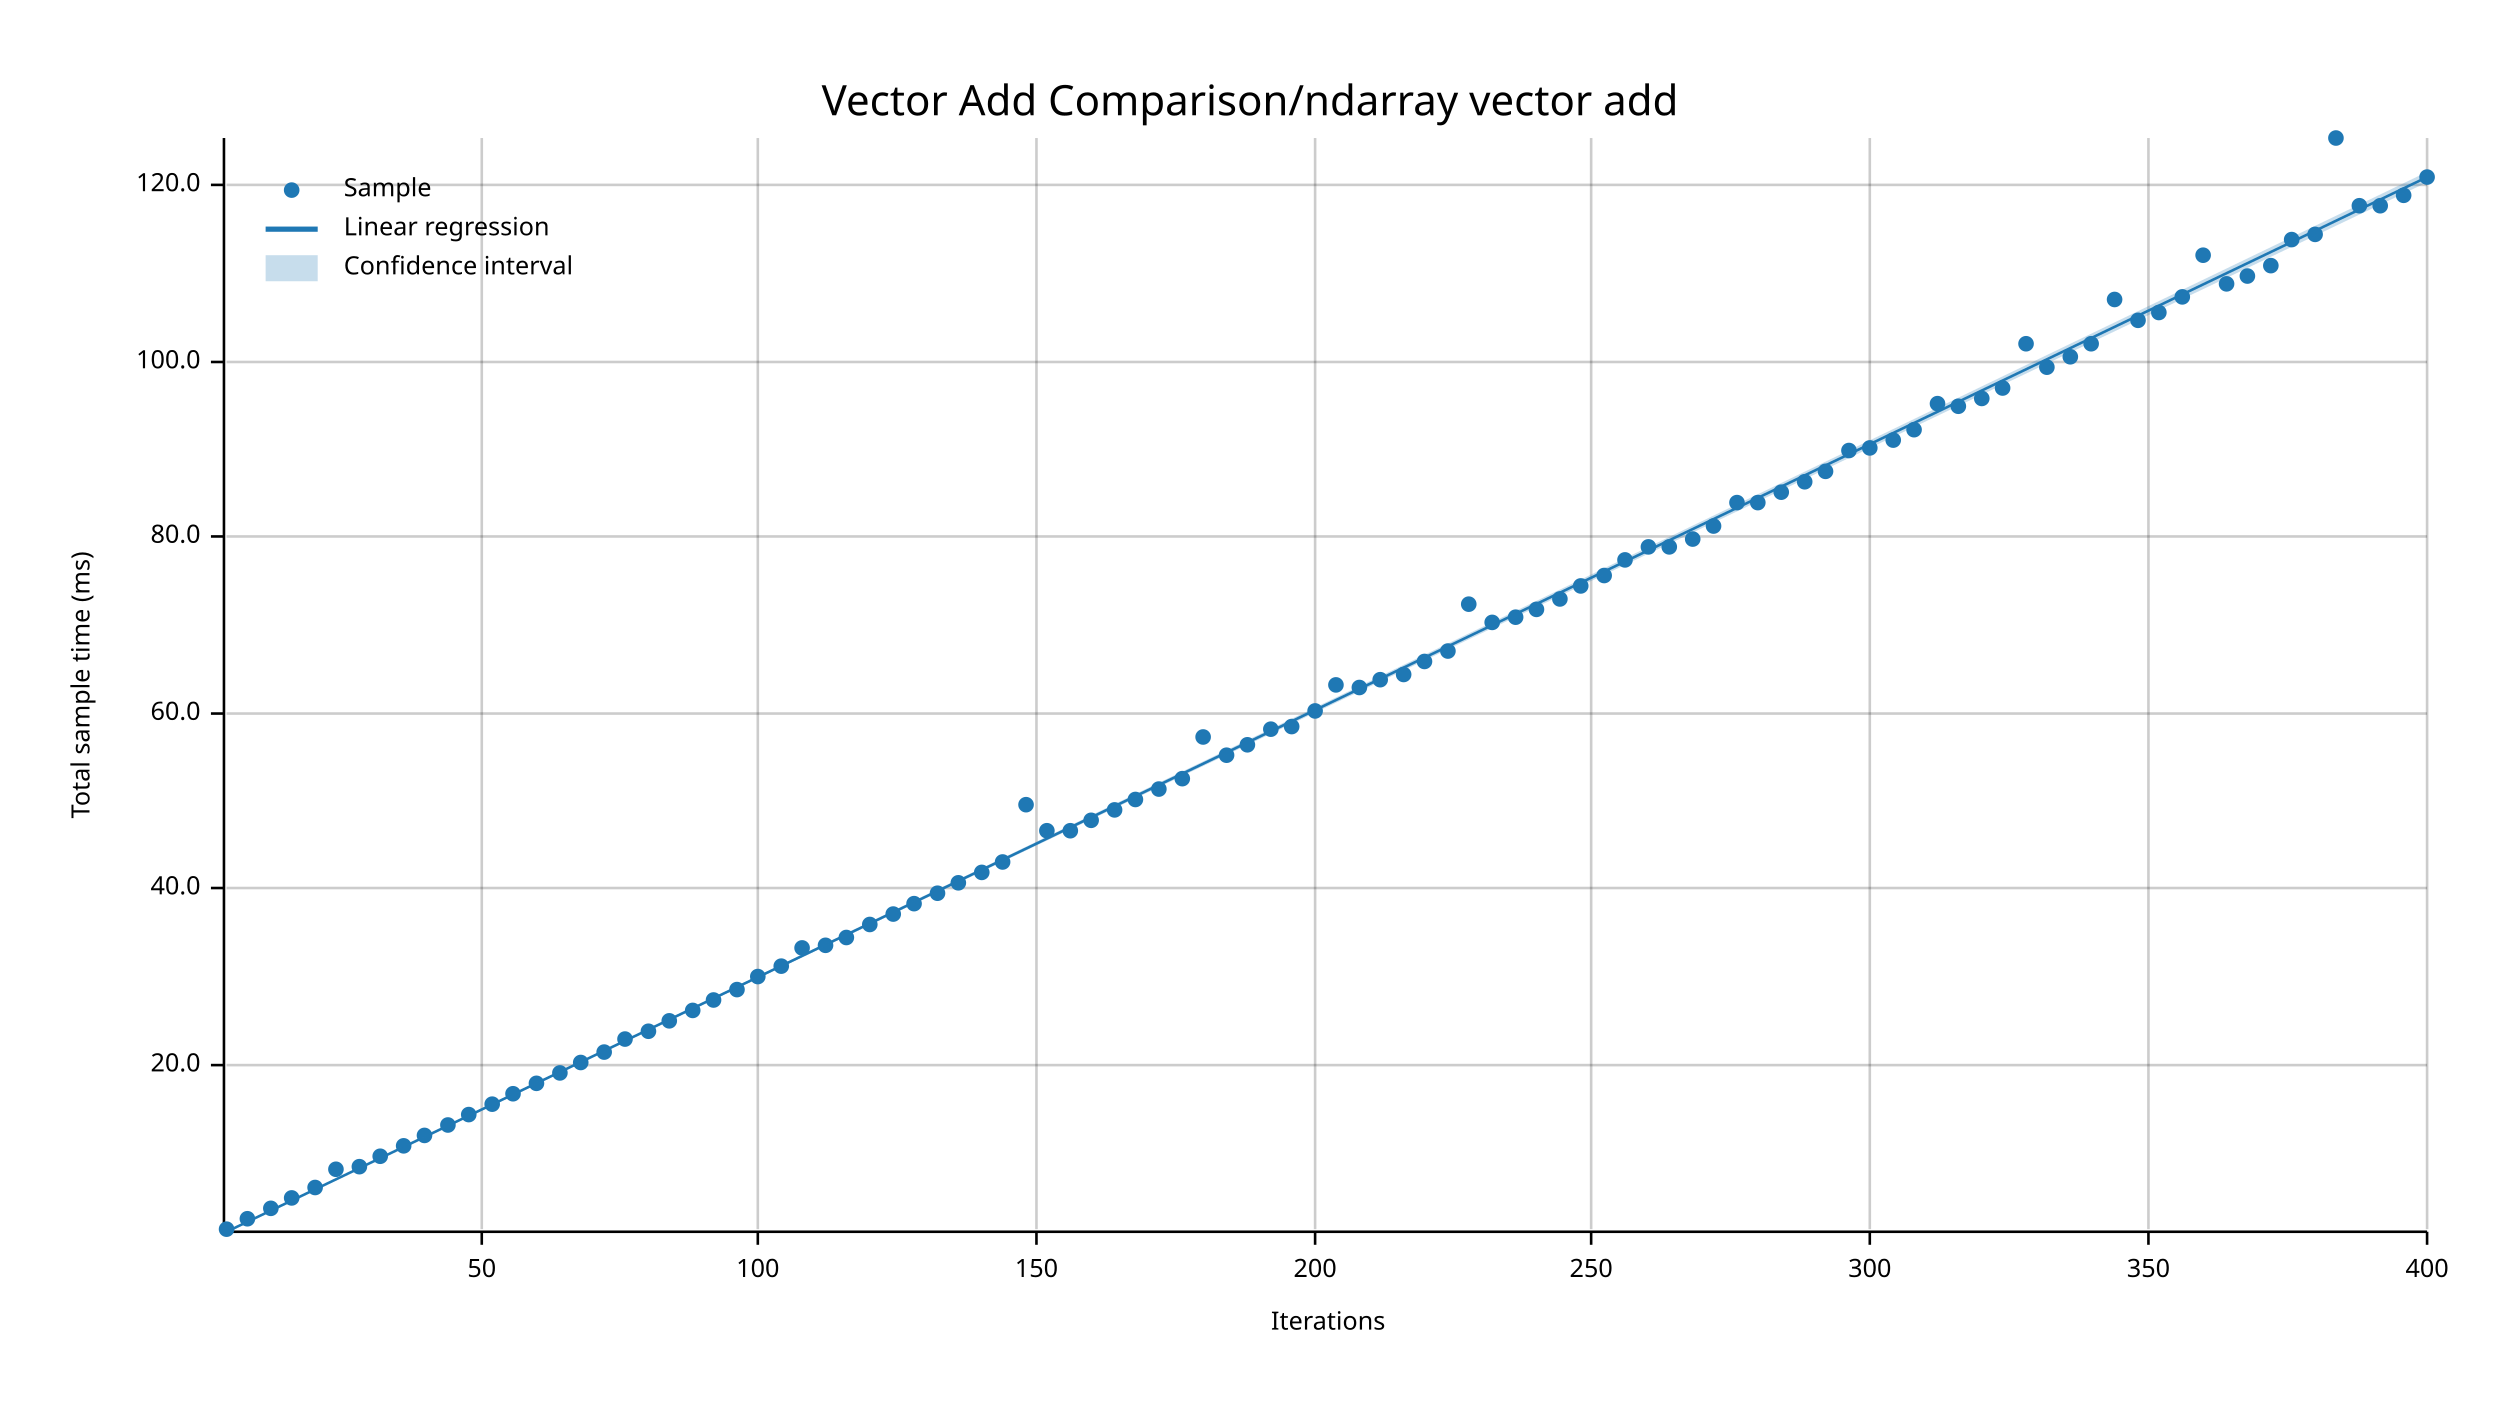
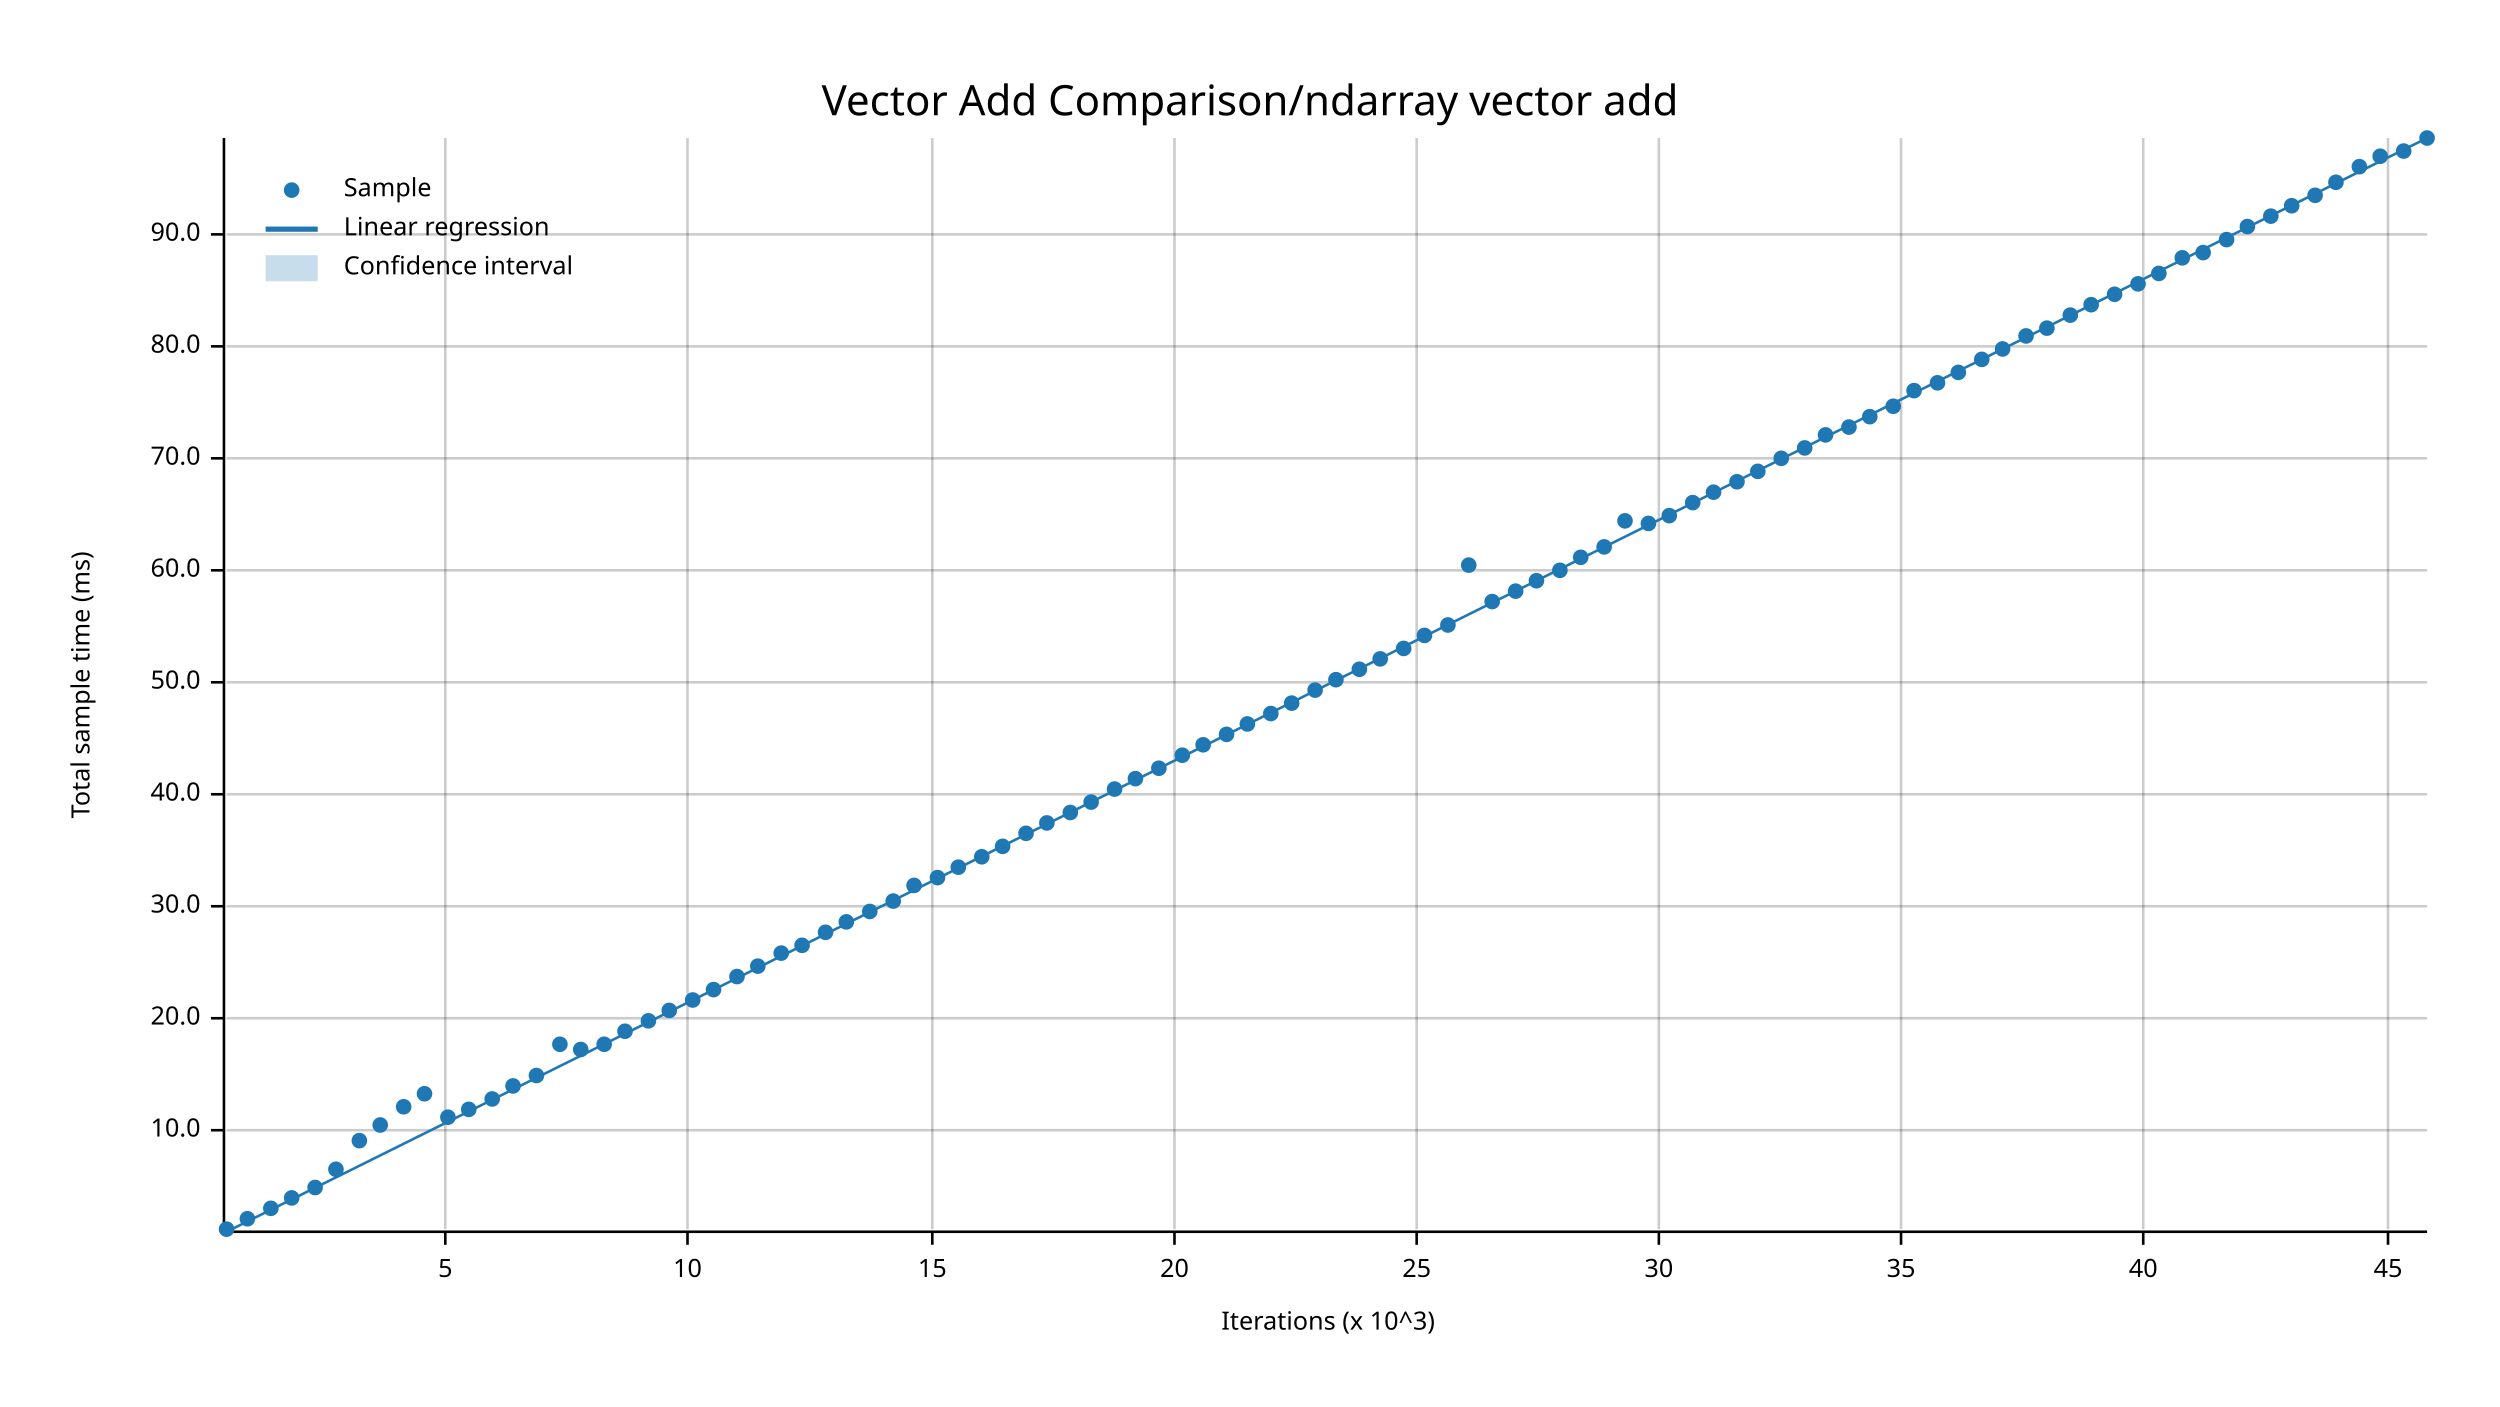
<svg xmlns="http://www.w3.org/2000/svg" width="960" height="540" viewBox="0 0 960 540">
  <text x="480" y="32" dy="0.76em" text-anchor="middle" font-family="sans-serif" font-size="16.129" opacity="1" fill="#000000">
Vector Add Comparison/ndarray vector add
</text>
  <text x="27" y="263" dy="0.76em" text-anchor="middle" font-family="sans-serif" font-size="9.677" opacity="1" fill="#000000" transform="rotate(270, 27, 263)">
Total sample time (ms)
</text>
  <text x="510" y="513" dy="-0.5ex" text-anchor="middle" font-family="sans-serif" font-size="9.677" opacity="1" fill="#000000">
- Iterations
- </text>
-   <line opacity="0.2" stroke="#000000" stroke-width="1" x1="185" y1="472" x2="185" y2="53" />
-   <line opacity="0.2" stroke="#000000" stroke-width="1" x1="291" y1="472" x2="291" y2="53" />
-   <line opacity="0.2" stroke="#000000" stroke-width="1" x1="398" y1="472" x2="398" y2="53" />
-   <line opacity="0.2" stroke="#000000" stroke-width="1" x1="505" y1="472" x2="505" y2="53" />
-   <line opacity="0.2" stroke="#000000" stroke-width="1" x1="611" y1="472" x2="611" y2="53" />
-   <line opacity="0.2" stroke="#000000" stroke-width="1" x1="718" y1="472" x2="718" y2="53" />
-   <line opacity="0.2" stroke="#000000" stroke-width="1" x1="825" y1="472" x2="825" y2="53" />
-   <line opacity="0.2" stroke="#000000" stroke-width="1" x1="932" y1="472" x2="932" y2="53" />
-   <line opacity="0.2" stroke="#000000" stroke-width="1" x1="87" y1="409" x2="932" y2="409" />
-   <line opacity="0.2" stroke="#000000" stroke-width="1" x1="87" y1="341" x2="932" y2="341" />
-   <line opacity="0.2" stroke="#000000" stroke-width="1" x1="87" y1="274" x2="932" y2="274" />
-   <line opacity="0.2" stroke="#000000" stroke-width="1" x1="87" y1="206" x2="932" y2="206" />
-   <line opacity="0.2" stroke="#000000" stroke-width="1" x1="87" y1="139" x2="932" y2="139" />
-   <line opacity="0.2" stroke="#000000" stroke-width="1" x1="87" y1="71" x2="932" y2="71" />
+ Iterations (x 10^3)
+ </text>
+   <line opacity="0.2" stroke="#000000" stroke-width="1" x1="171" y1="472" x2="171" y2="53" />
+   <line opacity="0.2" stroke="#000000" stroke-width="1" x1="264" y1="472" x2="264" y2="53" />
+   <line opacity="0.2" stroke="#000000" stroke-width="1" x1="358" y1="472" x2="358" y2="53" />
+   <line opacity="0.2" stroke="#000000" stroke-width="1" x1="451" y1="472" x2="451" y2="53" />
+   <line opacity="0.2" stroke="#000000" stroke-width="1" x1="544" y1="472" x2="544" y2="53" />
+   <line opacity="0.2" stroke="#000000" stroke-width="1" x1="637" y1="472" x2="637" y2="53" />
+   <line opacity="0.2" stroke="#000000" stroke-width="1" x1="730" y1="472" x2="730" y2="53" />
+   <line opacity="0.2" stroke="#000000" stroke-width="1" x1="823" y1="472" x2="823" y2="53" />
+   <line opacity="0.2" stroke="#000000" stroke-width="1" x1="917" y1="472" x2="917" y2="53" />
+   <line opacity="0.2" stroke="#000000" stroke-width="1" x1="87" y1="434" x2="932" y2="434" />
+   <line opacity="0.2" stroke="#000000" stroke-width="1" x1="87" y1="391" x2="932" y2="391" />
+   <line opacity="0.2" stroke="#000000" stroke-width="1" x1="87" y1="348" x2="932" y2="348" />
+   <line opacity="0.2" stroke="#000000" stroke-width="1" x1="87" y1="305" x2="932" y2="305" />
+   <line opacity="0.2" stroke="#000000" stroke-width="1" x1="87" y1="262" x2="932" y2="262" />
+   <line opacity="0.2" stroke="#000000" stroke-width="1" x1="87" y1="219" x2="932" y2="219" />
+   <line opacity="0.2" stroke="#000000" stroke-width="1" x1="87" y1="176" x2="932" y2="176" />
+   <line opacity="0.2" stroke="#000000" stroke-width="1" x1="87" y1="133" x2="932" y2="133" />
+   <line opacity="0.2" stroke="#000000" stroke-width="1" x1="87" y1="90" x2="932" y2="90" />
  <polyline fill="none" opacity="1" stroke="#000000" stroke-width="1" points="86,53 86,472 " />
-   <text x="77" y="409" dy="0.5ex" text-anchor="end" font-family="sans-serif" font-size="9.677" opacity="1" fill="#000000">
+   <text x="77" y="434" dy="0.5ex" text-anchor="end" font-family="sans-serif" font-size="9.677" opacity="1" fill="#000000">
+ 10.0
+ </text>
+   <polyline fill="none" opacity="1" stroke="#000000" stroke-width="1" points="81,434 86,434 " />
+   <text x="77" y="391" dy="0.5ex" text-anchor="end" font-family="sans-serif" font-size="9.677" opacity="1" fill="#000000">
20.0
</text>
-   <polyline fill="none" opacity="1" stroke="#000000" stroke-width="1" points="81,409 86,409 " />
-   <text x="77" y="341" dy="0.5ex" text-anchor="end" font-family="sans-serif" font-size="9.677" opacity="1" fill="#000000">
+   <polyline fill="none" opacity="1" stroke="#000000" stroke-width="1" points="81,391 86,391 " />
+   <text x="77" y="348" dy="0.5ex" text-anchor="end" font-family="sans-serif" font-size="9.677" opacity="1" fill="#000000">
+ 30.0
+ </text>
+   <polyline fill="none" opacity="1" stroke="#000000" stroke-width="1" points="81,348 86,348 " />
+   <text x="77" y="305" dy="0.5ex" text-anchor="end" font-family="sans-serif" font-size="9.677" opacity="1" fill="#000000">
40.0
</text>
-   <polyline fill="none" opacity="1" stroke="#000000" stroke-width="1" points="81,341 86,341 " />
-   <text x="77" y="274" dy="0.5ex" text-anchor="end" font-family="sans-serif" font-size="9.677" opacity="1" fill="#000000">
+   <polyline fill="none" opacity="1" stroke="#000000" stroke-width="1" points="81,305 86,305 " />
+   <text x="77" y="262" dy="0.5ex" text-anchor="end" font-family="sans-serif" font-size="9.677" opacity="1" fill="#000000">
+ 50.0
+ </text>
+   <polyline fill="none" opacity="1" stroke="#000000" stroke-width="1" points="81,262 86,262 " />
+   <text x="77" y="219" dy="0.5ex" text-anchor="end" font-family="sans-serif" font-size="9.677" opacity="1" fill="#000000">
60.0
</text>
-   <polyline fill="none" opacity="1" stroke="#000000" stroke-width="1" points="81,274 86,274 " />
-   <text x="77" y="206" dy="0.5ex" text-anchor="end" font-family="sans-serif" font-size="9.677" opacity="1" fill="#000000">
+   <polyline fill="none" opacity="1" stroke="#000000" stroke-width="1" points="81,219 86,219 " />
+   <text x="77" y="176" dy="0.5ex" text-anchor="end" font-family="sans-serif" font-size="9.677" opacity="1" fill="#000000">
+ 70.0
+ </text>
+   <polyline fill="none" opacity="1" stroke="#000000" stroke-width="1" points="81,176 86,176 " />
+   <text x="77" y="133" dy="0.5ex" text-anchor="end" font-family="sans-serif" font-size="9.677" opacity="1" fill="#000000">
80.0
</text>
-   <polyline fill="none" opacity="1" stroke="#000000" stroke-width="1" points="81,206 86,206 " />
-   <text x="77" y="139" dy="0.5ex" text-anchor="end" font-family="sans-serif" font-size="9.677" opacity="1" fill="#000000">
- 100.0
- </text>
-   <polyline fill="none" opacity="1" stroke="#000000" stroke-width="1" points="81,139 86,139 " />
-   <text x="77" y="71" dy="0.5ex" text-anchor="end" font-family="sans-serif" font-size="9.677" opacity="1" fill="#000000">
- 120.0
- </text>
-   <polyline fill="none" opacity="1" stroke="#000000" stroke-width="1" points="81,71 86,71 " />
+   <polyline fill="none" opacity="1" stroke="#000000" stroke-width="1" points="81,133 86,133 " />
+   <text x="77" y="90" dy="0.5ex" text-anchor="end" font-family="sans-serif" font-size="9.677" opacity="1" fill="#000000">
+ 90.0
+ </text>
+   <polyline fill="none" opacity="1" stroke="#000000" stroke-width="1" points="81,90 86,90 " />
  <polyline fill="none" opacity="1" stroke="#000000" stroke-width="1" points="87,473 932,473 " />
-   <text x="185" y="483" dy="0.76em" text-anchor="middle" font-family="sans-serif" font-size="9.677" opacity="1" fill="#000000">
- 50
- </text>
-   <polyline fill="none" opacity="1" stroke="#000000" stroke-width="1" points="185,473 185,478 " />
-   <text x="291" y="483" dy="0.76em" text-anchor="middle" font-family="sans-serif" font-size="9.677" opacity="1" fill="#000000">
- 100
- </text>
-   <polyline fill="none" opacity="1" stroke="#000000" stroke-width="1" points="291,473 291,478 " />
-   <text x="398" y="483" dy="0.76em" text-anchor="middle" font-family="sans-serif" font-size="9.677" opacity="1" fill="#000000">
- 150
- </text>
-   <polyline fill="none" opacity="1" stroke="#000000" stroke-width="1" points="398,473 398,478 " />
-   <text x="505" y="483" dy="0.76em" text-anchor="middle" font-family="sans-serif" font-size="9.677" opacity="1" fill="#000000">
- 200
- </text>
-   <polyline fill="none" opacity="1" stroke="#000000" stroke-width="1" points="505,473 505,478 " />
-   <text x="611" y="483" dy="0.76em" text-anchor="middle" font-family="sans-serif" font-size="9.677" opacity="1" fill="#000000">
- 250
- </text>
-   <polyline fill="none" opacity="1" stroke="#000000" stroke-width="1" points="611,473 611,478 " />
-   <text x="718" y="483" dy="0.76em" text-anchor="middle" font-family="sans-serif" font-size="9.677" opacity="1" fill="#000000">
- 300
- </text>
-   <polyline fill="none" opacity="1" stroke="#000000" stroke-width="1" points="718,473 718,478 " />
-   <text x="825" y="483" dy="0.76em" text-anchor="middle" font-family="sans-serif" font-size="9.677" opacity="1" fill="#000000">
- 350
- </text>
-   <polyline fill="none" opacity="1" stroke="#000000" stroke-width="1" points="825,473 825,478 " />
-   <text x="932" y="483" dy="0.76em" text-anchor="middle" font-family="sans-serif" font-size="9.677" opacity="1" fill="#000000">
- 400
- </text>
-   <polyline fill="none" opacity="1" stroke="#000000" stroke-width="1" points="932,473 932,478 " />
+   <text x="171" y="483" dy="0.76em" text-anchor="middle" font-family="sans-serif" font-size="9.677" opacity="1" fill="#000000">
+ 5
+ </text>
+   <polyline fill="none" opacity="1" stroke="#000000" stroke-width="1" points="171,473 171,478 " />
+   <text x="264" y="483" dy="0.76em" text-anchor="middle" font-family="sans-serif" font-size="9.677" opacity="1" fill="#000000">
+ 10
+ </text>
+   <polyline fill="none" opacity="1" stroke="#000000" stroke-width="1" points="264,473 264,478 " />
+   <text x="358" y="483" dy="0.76em" text-anchor="middle" font-family="sans-serif" font-size="9.677" opacity="1" fill="#000000">
+ 15
+ </text>
+   <polyline fill="none" opacity="1" stroke="#000000" stroke-width="1" points="358,473 358,478 " />
+   <text x="451" y="483" dy="0.76em" text-anchor="middle" font-family="sans-serif" font-size="9.677" opacity="1" fill="#000000">
+ 20
+ </text>
+   <polyline fill="none" opacity="1" stroke="#000000" stroke-width="1" points="451,473 451,478 " />
+   <text x="544" y="483" dy="0.76em" text-anchor="middle" font-family="sans-serif" font-size="9.677" opacity="1" fill="#000000">
+ 25
+ </text>
+   <polyline fill="none" opacity="1" stroke="#000000" stroke-width="1" points="544,473 544,478 " />
+   <text x="637" y="483" dy="0.76em" text-anchor="middle" font-family="sans-serif" font-size="9.677" opacity="1" fill="#000000">
+ 30
+ </text>
+   <polyline fill="none" opacity="1" stroke="#000000" stroke-width="1" points="637,473 637,478 " />
+   <text x="730" y="483" dy="0.76em" text-anchor="middle" font-family="sans-serif" font-size="9.677" opacity="1" fill="#000000">
+ 35
+ </text>
+   <polyline fill="none" opacity="1" stroke="#000000" stroke-width="1" points="730,473 730,478 " />
+   <text x="823" y="483" dy="0.76em" text-anchor="middle" font-family="sans-serif" font-size="9.677" opacity="1" fill="#000000">
+ 40
+ </text>
+   <polyline fill="none" opacity="1" stroke="#000000" stroke-width="1" points="823,473 823,478 " />
+   <text x="917" y="483" dy="0.76em" text-anchor="middle" font-family="sans-serif" font-size="9.677" opacity="1" fill="#000000">
+ 45
+ </text>
+   <polyline fill="none" opacity="1" stroke="#000000" stroke-width="1" points="917,473 917,478 " />
  <circle cx="87" cy="472" r="3" opacity="1" fill="#1F78B4" stroke="none" stroke-width="1" />
  <circle cx="95" cy="468" r="3" opacity="1" fill="#1F78B4" stroke="none" stroke-width="1" />
  <circle cx="104" cy="464" r="3" opacity="1" fill="#1F78B4" stroke="none" stroke-width="1" />
  <circle cx="112" cy="460" r="3" opacity="1" fill="#1F78B4" stroke="none" stroke-width="1" />
  <circle cx="121" cy="456" r="3" opacity="1" fill="#1F78B4" stroke="none" stroke-width="1" />
  <circle cx="129" cy="449" r="3" opacity="1" fill="#1F78B4" stroke="none" stroke-width="1" />
-   <circle cx="138" cy="448" r="3" opacity="1" fill="#1F78B4" stroke="none" stroke-width="1" />
-   <circle cx="146" cy="444" r="3" opacity="1" fill="#1F78B4" stroke="none" stroke-width="1" />
-   <circle cx="155" cy="440" r="3" opacity="1" fill="#1F78B4" stroke="none" stroke-width="1" />
-   <circle cx="163" cy="436" r="3" opacity="1" fill="#1F78B4" stroke="none" stroke-width="1" />
-   <circle cx="172" cy="432" r="3" opacity="1" fill="#1F78B4" stroke="none" stroke-width="1" />
-   <circle cx="180" cy="428" r="3" opacity="1" fill="#1F78B4" stroke="none" stroke-width="1" />
-   <circle cx="189" cy="424" r="3" opacity="1" fill="#1F78B4" stroke="none" stroke-width="1" />
-   <circle cx="197" cy="420" r="3" opacity="1" fill="#1F78B4" stroke="none" stroke-width="1" />
-   <circle cx="206" cy="416" r="3" opacity="1" fill="#1F78B4" stroke="none" stroke-width="1" />
-   <circle cx="215" cy="412" r="3" opacity="1" fill="#1F78B4" stroke="none" stroke-width="1" />
-   <circle cx="223" cy="408" r="3" opacity="1" fill="#1F78B4" stroke="none" stroke-width="1" />
-   <circle cx="232" cy="404" r="3" opacity="1" fill="#1F78B4" stroke="none" stroke-width="1" />
-   <circle cx="240" cy="399" r="3" opacity="1" fill="#1F78B4" stroke="none" stroke-width="1" />
-   <circle cx="249" cy="396" r="3" opacity="1" fill="#1F78B4" stroke="none" stroke-width="1" />
-   <circle cx="257" cy="392" r="3" opacity="1" fill="#1F78B4" stroke="none" stroke-width="1" />
-   <circle cx="266" cy="388" r="3" opacity="1" fill="#1F78B4" stroke="none" stroke-width="1" />
-   <circle cx="274" cy="384" r="3" opacity="1" fill="#1F78B4" stroke="none" stroke-width="1" />
-   <circle cx="283" cy="380" r="3" opacity="1" fill="#1F78B4" stroke="none" stroke-width="1" />
-   <circle cx="291" cy="375" r="3" opacity="1" fill="#1F78B4" stroke="none" stroke-width="1" />
-   <circle cx="300" cy="371" r="3" opacity="1" fill="#1F78B4" stroke="none" stroke-width="1" />
-   <circle cx="308" cy="364" r="3" opacity="1" fill="#1F78B4" stroke="none" stroke-width="1" />
-   <circle cx="317" cy="363" r="3" opacity="1" fill="#1F78B4" stroke="none" stroke-width="1" />
-   <circle cx="325" cy="360" r="3" opacity="1" fill="#1F78B4" stroke="none" stroke-width="1" />
-   <circle cx="334" cy="355" r="3" opacity="1" fill="#1F78B4" stroke="none" stroke-width="1" />
-   <circle cx="343" cy="351" r="3" opacity="1" fill="#1F78B4" stroke="none" stroke-width="1" />
-   <circle cx="351" cy="347" r="3" opacity="1" fill="#1F78B4" stroke="none" stroke-width="1" />
-   <circle cx="360" cy="343" r="3" opacity="1" fill="#1F78B4" stroke="none" stroke-width="1" />
-   <circle cx="368" cy="339" r="3" opacity="1" fill="#1F78B4" stroke="none" stroke-width="1" />
-   <circle cx="377" cy="335" r="3" opacity="1" fill="#1F78B4" stroke="none" stroke-width="1" />
-   <circle cx="385" cy="331" r="3" opacity="1" fill="#1F78B4" stroke="none" stroke-width="1" />
-   <circle cx="394" cy="309" r="3" opacity="1" fill="#1F78B4" stroke="none" stroke-width="1" />
-   <circle cx="402" cy="319" r="3" opacity="1" fill="#1F78B4" stroke="none" stroke-width="1" />
-   <circle cx="411" cy="319" r="3" opacity="1" fill="#1F78B4" stroke="none" stroke-width="1" />
-   <circle cx="419" cy="315" r="3" opacity="1" fill="#1F78B4" stroke="none" stroke-width="1" />
-   <circle cx="428" cy="311" r="3" opacity="1" fill="#1F78B4" stroke="none" stroke-width="1" />
-   <circle cx="436" cy="307" r="3" opacity="1" fill="#1F78B4" stroke="none" stroke-width="1" />
-   <circle cx="445" cy="303" r="3" opacity="1" fill="#1F78B4" stroke="none" stroke-width="1" />
-   <circle cx="454" cy="299" r="3" opacity="1" fill="#1F78B4" stroke="none" stroke-width="1" />
-   <circle cx="462" cy="283" r="3" opacity="1" fill="#1F78B4" stroke="none" stroke-width="1" />
-   <circle cx="471" cy="290" r="3" opacity="1" fill="#1F78B4" stroke="none" stroke-width="1" />
-   <circle cx="479" cy="286" r="3" opacity="1" fill="#1F78B4" stroke="none" stroke-width="1" />
-   <circle cx="488" cy="280" r="3" opacity="1" fill="#1F78B4" stroke="none" stroke-width="1" />
-   <circle cx="496" cy="279" r="3" opacity="1" fill="#1F78B4" stroke="none" stroke-width="1" />
-   <circle cx="505" cy="273" r="3" opacity="1" fill="#1F78B4" stroke="none" stroke-width="1" />
-   <circle cx="513" cy="263" r="3" opacity="1" fill="#1F78B4" stroke="none" stroke-width="1" />
-   <circle cx="522" cy="264" r="3" opacity="1" fill="#1F78B4" stroke="none" stroke-width="1" />
-   <circle cx="530" cy="261" r="3" opacity="1" fill="#1F78B4" stroke="none" stroke-width="1" />
-   <circle cx="539" cy="259" r="3" opacity="1" fill="#1F78B4" stroke="none" stroke-width="1" />
-   <circle cx="547" cy="254" r="3" opacity="1" fill="#1F78B4" stroke="none" stroke-width="1" />
-   <circle cx="556" cy="250" r="3" opacity="1" fill="#1F78B4" stroke="none" stroke-width="1" />
-   <circle cx="564" cy="232" r="3" opacity="1" fill="#1F78B4" stroke="none" stroke-width="1" />
-   <circle cx="573" cy="239" r="3" opacity="1" fill="#1F78B4" stroke="none" stroke-width="1" />
-   <circle cx="582" cy="237" r="3" opacity="1" fill="#1F78B4" stroke="none" stroke-width="1" />
-   <circle cx="590" cy="234" r="3" opacity="1" fill="#1F78B4" stroke="none" stroke-width="1" />
-   <circle cx="599" cy="230" r="3" opacity="1" fill="#1F78B4" stroke="none" stroke-width="1" />
-   <circle cx="607" cy="225" r="3" opacity="1" fill="#1F78B4" stroke="none" stroke-width="1" />
-   <circle cx="616" cy="221" r="3" opacity="1" fill="#1F78B4" stroke="none" stroke-width="1" />
-   <circle cx="624" cy="215" r="3" opacity="1" fill="#1F78B4" stroke="none" stroke-width="1" />
-   <circle cx="633" cy="210" r="3" opacity="1" fill="#1F78B4" stroke="none" stroke-width="1" />
-   <circle cx="641" cy="210" r="3" opacity="1" fill="#1F78B4" stroke="none" stroke-width="1" />
-   <circle cx="650" cy="207" r="3" opacity="1" fill="#1F78B4" stroke="none" stroke-width="1" />
-   <circle cx="658" cy="202" r="3" opacity="1" fill="#1F78B4" stroke="none" stroke-width="1" />
-   <circle cx="667" cy="193" r="3" opacity="1" fill="#1F78B4" stroke="none" stroke-width="1" />
-   <circle cx="675" cy="193" r="3" opacity="1" fill="#1F78B4" stroke="none" stroke-width="1" />
-   <circle cx="684" cy="189" r="3" opacity="1" fill="#1F78B4" stroke="none" stroke-width="1" />
-   <circle cx="693" cy="185" r="3" opacity="1" fill="#1F78B4" stroke="none" stroke-width="1" />
-   <circle cx="701" cy="181" r="3" opacity="1" fill="#1F78B4" stroke="none" stroke-width="1" />
-   <circle cx="710" cy="173" r="3" opacity="1" fill="#1F78B4" stroke="none" stroke-width="1" />
-   <circle cx="718" cy="172" r="3" opacity="1" fill="#1F78B4" stroke="none" stroke-width="1" />
-   <circle cx="727" cy="169" r="3" opacity="1" fill="#1F78B4" stroke="none" stroke-width="1" />
-   <circle cx="735" cy="165" r="3" opacity="1" fill="#1F78B4" stroke="none" stroke-width="1" />
-   <circle cx="744" cy="155" r="3" opacity="1" fill="#1F78B4" stroke="none" stroke-width="1" />
-   <circle cx="752" cy="156" r="3" opacity="1" fill="#1F78B4" stroke="none" stroke-width="1" />
-   <circle cx="761" cy="153" r="3" opacity="1" fill="#1F78B4" stroke="none" stroke-width="1" />
-   <circle cx="769" cy="149" r="3" opacity="1" fill="#1F78B4" stroke="none" stroke-width="1" />
-   <circle cx="778" cy="132" r="3" opacity="1" fill="#1F78B4" stroke="none" stroke-width="1" />
-   <circle cx="786" cy="141" r="3" opacity="1" fill="#1F78B4" stroke="none" stroke-width="1" />
-   <circle cx="795" cy="137" r="3" opacity="1" fill="#1F78B4" stroke="none" stroke-width="1" />
-   <circle cx="803" cy="132" r="3" opacity="1" fill="#1F78B4" stroke="none" stroke-width="1" />
-   <circle cx="812" cy="115" r="3" opacity="1" fill="#1F78B4" stroke="none" stroke-width="1" />
-   <circle cx="821" cy="123" r="3" opacity="1" fill="#1F78B4" stroke="none" stroke-width="1" />
-   <circle cx="829" cy="120" r="3" opacity="1" fill="#1F78B4" stroke="none" stroke-width="1" />
-   <circle cx="838" cy="114" r="3" opacity="1" fill="#1F78B4" stroke="none" stroke-width="1" />
-   <circle cx="846" cy="98" r="3" opacity="1" fill="#1F78B4" stroke="none" stroke-width="1" />
-   <circle cx="855" cy="109" r="3" opacity="1" fill="#1F78B4" stroke="none" stroke-width="1" />
-   <circle cx="863" cy="106" r="3" opacity="1" fill="#1F78B4" stroke="none" stroke-width="1" />
-   <circle cx="872" cy="102" r="3" opacity="1" fill="#1F78B4" stroke="none" stroke-width="1" />
-   <circle cx="880" cy="92" r="3" opacity="1" fill="#1F78B4" stroke="none" stroke-width="1" />
-   <circle cx="889" cy="90" r="3" opacity="1" fill="#1F78B4" stroke="none" stroke-width="1" />
-   <circle cx="897" cy="53" r="3" opacity="1" fill="#1F78B4" stroke="none" stroke-width="1" />
-   <circle cx="906" cy="79" r="3" opacity="1" fill="#1F78B4" stroke="none" stroke-width="1" />
-   <circle cx="914" cy="79" r="3" opacity="1" fill="#1F78B4" stroke="none" stroke-width="1" />
-   <circle cx="923" cy="75" r="3" opacity="1" fill="#1F78B4" stroke="none" stroke-width="1" />
-   <circle cx="932" cy="68" r="3" opacity="1" fill="#1F78B4" stroke="none" stroke-width="1" />
-   <polyline fill="none" opacity="1" stroke="#1F78B4" stroke-width="1" points="87,473 932,68 " />
-   <polygon opacity="0.25" fill="#1F78B4" points="87,473 932,70 932,66 " />
+   <circle cx="138" cy="438" r="3" opacity="1" fill="#1F78B4" stroke="none" stroke-width="1" />
+   <circle cx="146" cy="432" r="3" opacity="1" fill="#1F78B4" stroke="none" stroke-width="1" />
+   <circle cx="155" cy="425" r="3" opacity="1" fill="#1F78B4" stroke="none" stroke-width="1" />
+   <circle cx="163" cy="420" r="3" opacity="1" fill="#1F78B4" stroke="none" stroke-width="1" />
+   <circle cx="172" cy="429" r="3" opacity="1" fill="#1F78B4" stroke="none" stroke-width="1" />
+   <circle cx="180" cy="426" r="3" opacity="1" fill="#1F78B4" stroke="none" stroke-width="1" />
+   <circle cx="189" cy="422" r="3" opacity="1" fill="#1F78B4" stroke="none" stroke-width="1" />
+   <circle cx="197" cy="417" r="3" opacity="1" fill="#1F78B4" stroke="none" stroke-width="1" />
+   <circle cx="206" cy="413" r="3" opacity="1" fill="#1F78B4" stroke="none" stroke-width="1" />
+   <circle cx="215" cy="401" r="3" opacity="1" fill="#1F78B4" stroke="none" stroke-width="1" />
+   <circle cx="223" cy="403" r="3" opacity="1" fill="#1F78B4" stroke="none" stroke-width="1" />
+   <circle cx="232" cy="401" r="3" opacity="1" fill="#1F78B4" stroke="none" stroke-width="1" />
+   <circle cx="240" cy="396" r="3" opacity="1" fill="#1F78B4" stroke="none" stroke-width="1" />
+   <circle cx="249" cy="392" r="3" opacity="1" fill="#1F78B4" stroke="none" stroke-width="1" />
+   <circle cx="257" cy="388" r="3" opacity="1" fill="#1F78B4" stroke="none" stroke-width="1" />
+   <circle cx="266" cy="384" r="3" opacity="1" fill="#1F78B4" stroke="none" stroke-width="1" />
+   <circle cx="274" cy="380" r="3" opacity="1" fill="#1F78B4" stroke="none" stroke-width="1" />
+   <circle cx="283" cy="375" r="3" opacity="1" fill="#1F78B4" stroke="none" stroke-width="1" />
+   <circle cx="291" cy="371" r="3" opacity="1" fill="#1F78B4" stroke="none" stroke-width="1" />
+   <circle cx="300" cy="366" r="3" opacity="1" fill="#1F78B4" stroke="none" stroke-width="1" />
+   <circle cx="308" cy="363" r="3" opacity="1" fill="#1F78B4" stroke="none" stroke-width="1" />
+   <circle cx="317" cy="358" r="3" opacity="1" fill="#1F78B4" stroke="none" stroke-width="1" />
+   <circle cx="325" cy="354" r="3" opacity="1" fill="#1F78B4" stroke="none" stroke-width="1" />
+   <circle cx="334" cy="350" r="3" opacity="1" fill="#1F78B4" stroke="none" stroke-width="1" />
+   <circle cx="343" cy="346" r="3" opacity="1" fill="#1F78B4" stroke="none" stroke-width="1" />
+   <circle cx="351" cy="340" r="3" opacity="1" fill="#1F78B4" stroke="none" stroke-width="1" />
+   <circle cx="360" cy="337" r="3" opacity="1" fill="#1F78B4" stroke="none" stroke-width="1" />
+   <circle cx="368" cy="333" r="3" opacity="1" fill="#1F78B4" stroke="none" stroke-width="1" />
+   <circle cx="377" cy="329" r="3" opacity="1" fill="#1F78B4" stroke="none" stroke-width="1" />
+   <circle cx="385" cy="325" r="3" opacity="1" fill="#1F78B4" stroke="none" stroke-width="1" />
+   <circle cx="394" cy="320" r="3" opacity="1" fill="#1F78B4" stroke="none" stroke-width="1" />
+   <circle cx="402" cy="316" r="3" opacity="1" fill="#1F78B4" stroke="none" stroke-width="1" />
+   <circle cx="411" cy="312" r="3" opacity="1" fill="#1F78B4" stroke="none" stroke-width="1" />
+   <circle cx="419" cy="308" r="3" opacity="1" fill="#1F78B4" stroke="none" stroke-width="1" />
+   <circle cx="428" cy="303" r="3" opacity="1" fill="#1F78B4" stroke="none" stroke-width="1" />
+   <circle cx="436" cy="299" r="3" opacity="1" fill="#1F78B4" stroke="none" stroke-width="1" />
+   <circle cx="445" cy="295" r="3" opacity="1" fill="#1F78B4" stroke="none" stroke-width="1" />
+   <circle cx="454" cy="290" r="3" opacity="1" fill="#1F78B4" stroke="none" stroke-width="1" />
+   <circle cx="462" cy="286" r="3" opacity="1" fill="#1F78B4" stroke="none" stroke-width="1" />
+   <circle cx="471" cy="282" r="3" opacity="1" fill="#1F78B4" stroke="none" stroke-width="1" />
+   <circle cx="479" cy="278" r="3" opacity="1" fill="#1F78B4" stroke="none" stroke-width="1" />
+   <circle cx="488" cy="274" r="3" opacity="1" fill="#1F78B4" stroke="none" stroke-width="1" />
+   <circle cx="496" cy="270" r="3" opacity="1" fill="#1F78B4" stroke="none" stroke-width="1" />
+   <circle cx="505" cy="265" r="3" opacity="1" fill="#1F78B4" stroke="none" stroke-width="1" />
+   <circle cx="513" cy="261" r="3" opacity="1" fill="#1F78B4" stroke="none" stroke-width="1" />
+   <circle cx="522" cy="257" r="3" opacity="1" fill="#1F78B4" stroke="none" stroke-width="1" />
+   <circle cx="530" cy="253" r="3" opacity="1" fill="#1F78B4" stroke="none" stroke-width="1" />
+   <circle cx="539" cy="249" r="3" opacity="1" fill="#1F78B4" stroke="none" stroke-width="1" />
+   <circle cx="547" cy="244" r="3" opacity="1" fill="#1F78B4" stroke="none" stroke-width="1" />
+   <circle cx="556" cy="240" r="3" opacity="1" fill="#1F78B4" stroke="none" stroke-width="1" />
+   <circle cx="564" cy="217" r="3" opacity="1" fill="#1F78B4" stroke="none" stroke-width="1" />
+   <circle cx="573" cy="231" r="3" opacity="1" fill="#1F78B4" stroke="none" stroke-width="1" />
+   <circle cx="582" cy="227" r="3" opacity="1" fill="#1F78B4" stroke="none" stroke-width="1" />
+   <circle cx="590" cy="223" r="3" opacity="1" fill="#1F78B4" stroke="none" stroke-width="1" />
+   <circle cx="599" cy="219" r="3" opacity="1" fill="#1F78B4" stroke="none" stroke-width="1" />
+   <circle cx="607" cy="214" r="3" opacity="1" fill="#1F78B4" stroke="none" stroke-width="1" />
+   <circle cx="616" cy="210" r="3" opacity="1" fill="#1F78B4" stroke="none" stroke-width="1" />
+   <circle cx="624" cy="200" r="3" opacity="1" fill="#1F78B4" stroke="none" stroke-width="1" />
+   <circle cx="633" cy="201" r="3" opacity="1" fill="#1F78B4" stroke="none" stroke-width="1" />
+   <circle cx="641" cy="198" r="3" opacity="1" fill="#1F78B4" stroke="none" stroke-width="1" />
+   <circle cx="650" cy="193" r="3" opacity="1" fill="#1F78B4" stroke="none" stroke-width="1" />
+   <circle cx="658" cy="189" r="3" opacity="1" fill="#1F78B4" stroke="none" stroke-width="1" />
+   <circle cx="667" cy="185" r="3" opacity="1" fill="#1F78B4" stroke="none" stroke-width="1" />
+   <circle cx="675" cy="181" r="3" opacity="1" fill="#1F78B4" stroke="none" stroke-width="1" />
+   <circle cx="684" cy="176" r="3" opacity="1" fill="#1F78B4" stroke="none" stroke-width="1" />
+   <circle cx="693" cy="172" r="3" opacity="1" fill="#1F78B4" stroke="none" stroke-width="1" />
+   <circle cx="701" cy="167" r="3" opacity="1" fill="#1F78B4" stroke="none" stroke-width="1" />
+   <circle cx="710" cy="164" r="3" opacity="1" fill="#1F78B4" stroke="none" stroke-width="1" />
+   <circle cx="718" cy="160" r="3" opacity="1" fill="#1F78B4" stroke="none" stroke-width="1" />
+   <circle cx="727" cy="156" r="3" opacity="1" fill="#1F78B4" stroke="none" stroke-width="1" />
+   <circle cx="735" cy="150" r="3" opacity="1" fill="#1F78B4" stroke="none" stroke-width="1" />
+   <circle cx="744" cy="147" r="3" opacity="1" fill="#1F78B4" stroke="none" stroke-width="1" />
+   <circle cx="752" cy="143" r="3" opacity="1" fill="#1F78B4" stroke="none" stroke-width="1" />
+   <circle cx="761" cy="138" r="3" opacity="1" fill="#1F78B4" stroke="none" stroke-width="1" />
+   <circle cx="769" cy="134" r="3" opacity="1" fill="#1F78B4" stroke="none" stroke-width="1" />
+   <circle cx="778" cy="129" r="3" opacity="1" fill="#1F78B4" stroke="none" stroke-width="1" />
+   <circle cx="786" cy="126" r="3" opacity="1" fill="#1F78B4" stroke="none" stroke-width="1" />
+   <circle cx="795" cy="121" r="3" opacity="1" fill="#1F78B4" stroke="none" stroke-width="1" />
+   <circle cx="803" cy="117" r="3" opacity="1" fill="#1F78B4" stroke="none" stroke-width="1" />
+   <circle cx="812" cy="113" r="3" opacity="1" fill="#1F78B4" stroke="none" stroke-width="1" />
+   <circle cx="821" cy="109" r="3" opacity="1" fill="#1F78B4" stroke="none" stroke-width="1" />
+   <circle cx="829" cy="105" r="3" opacity="1" fill="#1F78B4" stroke="none" stroke-width="1" />
+   <circle cx="838" cy="99" r="3" opacity="1" fill="#1F78B4" stroke="none" stroke-width="1" />
+   <circle cx="846" cy="97" r="3" opacity="1" fill="#1F78B4" stroke="none" stroke-width="1" />
+   <circle cx="855" cy="92" r="3" opacity="1" fill="#1F78B4" stroke="none" stroke-width="1" />
+   <circle cx="863" cy="87" r="3" opacity="1" fill="#1F78B4" stroke="none" stroke-width="1" />
+   <circle cx="872" cy="83" r="3" opacity="1" fill="#1F78B4" stroke="none" stroke-width="1" />
+   <circle cx="880" cy="79" r="3" opacity="1" fill="#1F78B4" stroke="none" stroke-width="1" />
+   <circle cx="889" cy="75" r="3" opacity="1" fill="#1F78B4" stroke="none" stroke-width="1" />
+   <circle cx="897" cy="70" r="3" opacity="1" fill="#1F78B4" stroke="none" stroke-width="1" />
+   <circle cx="906" cy="64" r="3" opacity="1" fill="#1F78B4" stroke="none" stroke-width="1" />
+   <circle cx="914" cy="60" r="3" opacity="1" fill="#1F78B4" stroke="none" stroke-width="1" />
+   <circle cx="923" cy="58" r="3" opacity="1" fill="#1F78B4" stroke="none" stroke-width="1" />
+   <circle cx="932" cy="53" r="3" opacity="1" fill="#1F78B4" stroke="none" stroke-width="1" />
+   <polyline fill="none" opacity="1" stroke="#1F78B4" stroke-width="1" points="87,473 932,53 " />
+   <polygon opacity="0.25" fill="#1F78B4" points="87,473 932,53 932,53 " />
  <text x="132" y="68" dy="0.76em" text-anchor="start" font-family="sans-serif" font-size="9.677" opacity="1" fill="#000000">
Sample
</text>
  <text x="132" y="83" dy="0.76em" text-anchor="start" font-family="sans-serif" font-size="9.677" opacity="1" fill="#000000">
Linear regression
</text>
  <text x="132" y="98" dy="0.76em" text-anchor="start" font-family="sans-serif" font-size="9.677" opacity="1" fill="#000000">
Confidence interval
</text>
  <circle cx="112" cy="73" r="3" opacity="1" fill="#1F78B4" stroke="none" stroke-width="1" />
  <polyline fill="none" opacity="1" stroke="#1F78B4" stroke-width="2" points="102,88 122,88 " />
  <rect x="102" y="98" width="20" height="10" opacity="0.25" fill="#1F78B4" stroke="none" />
</svg>
